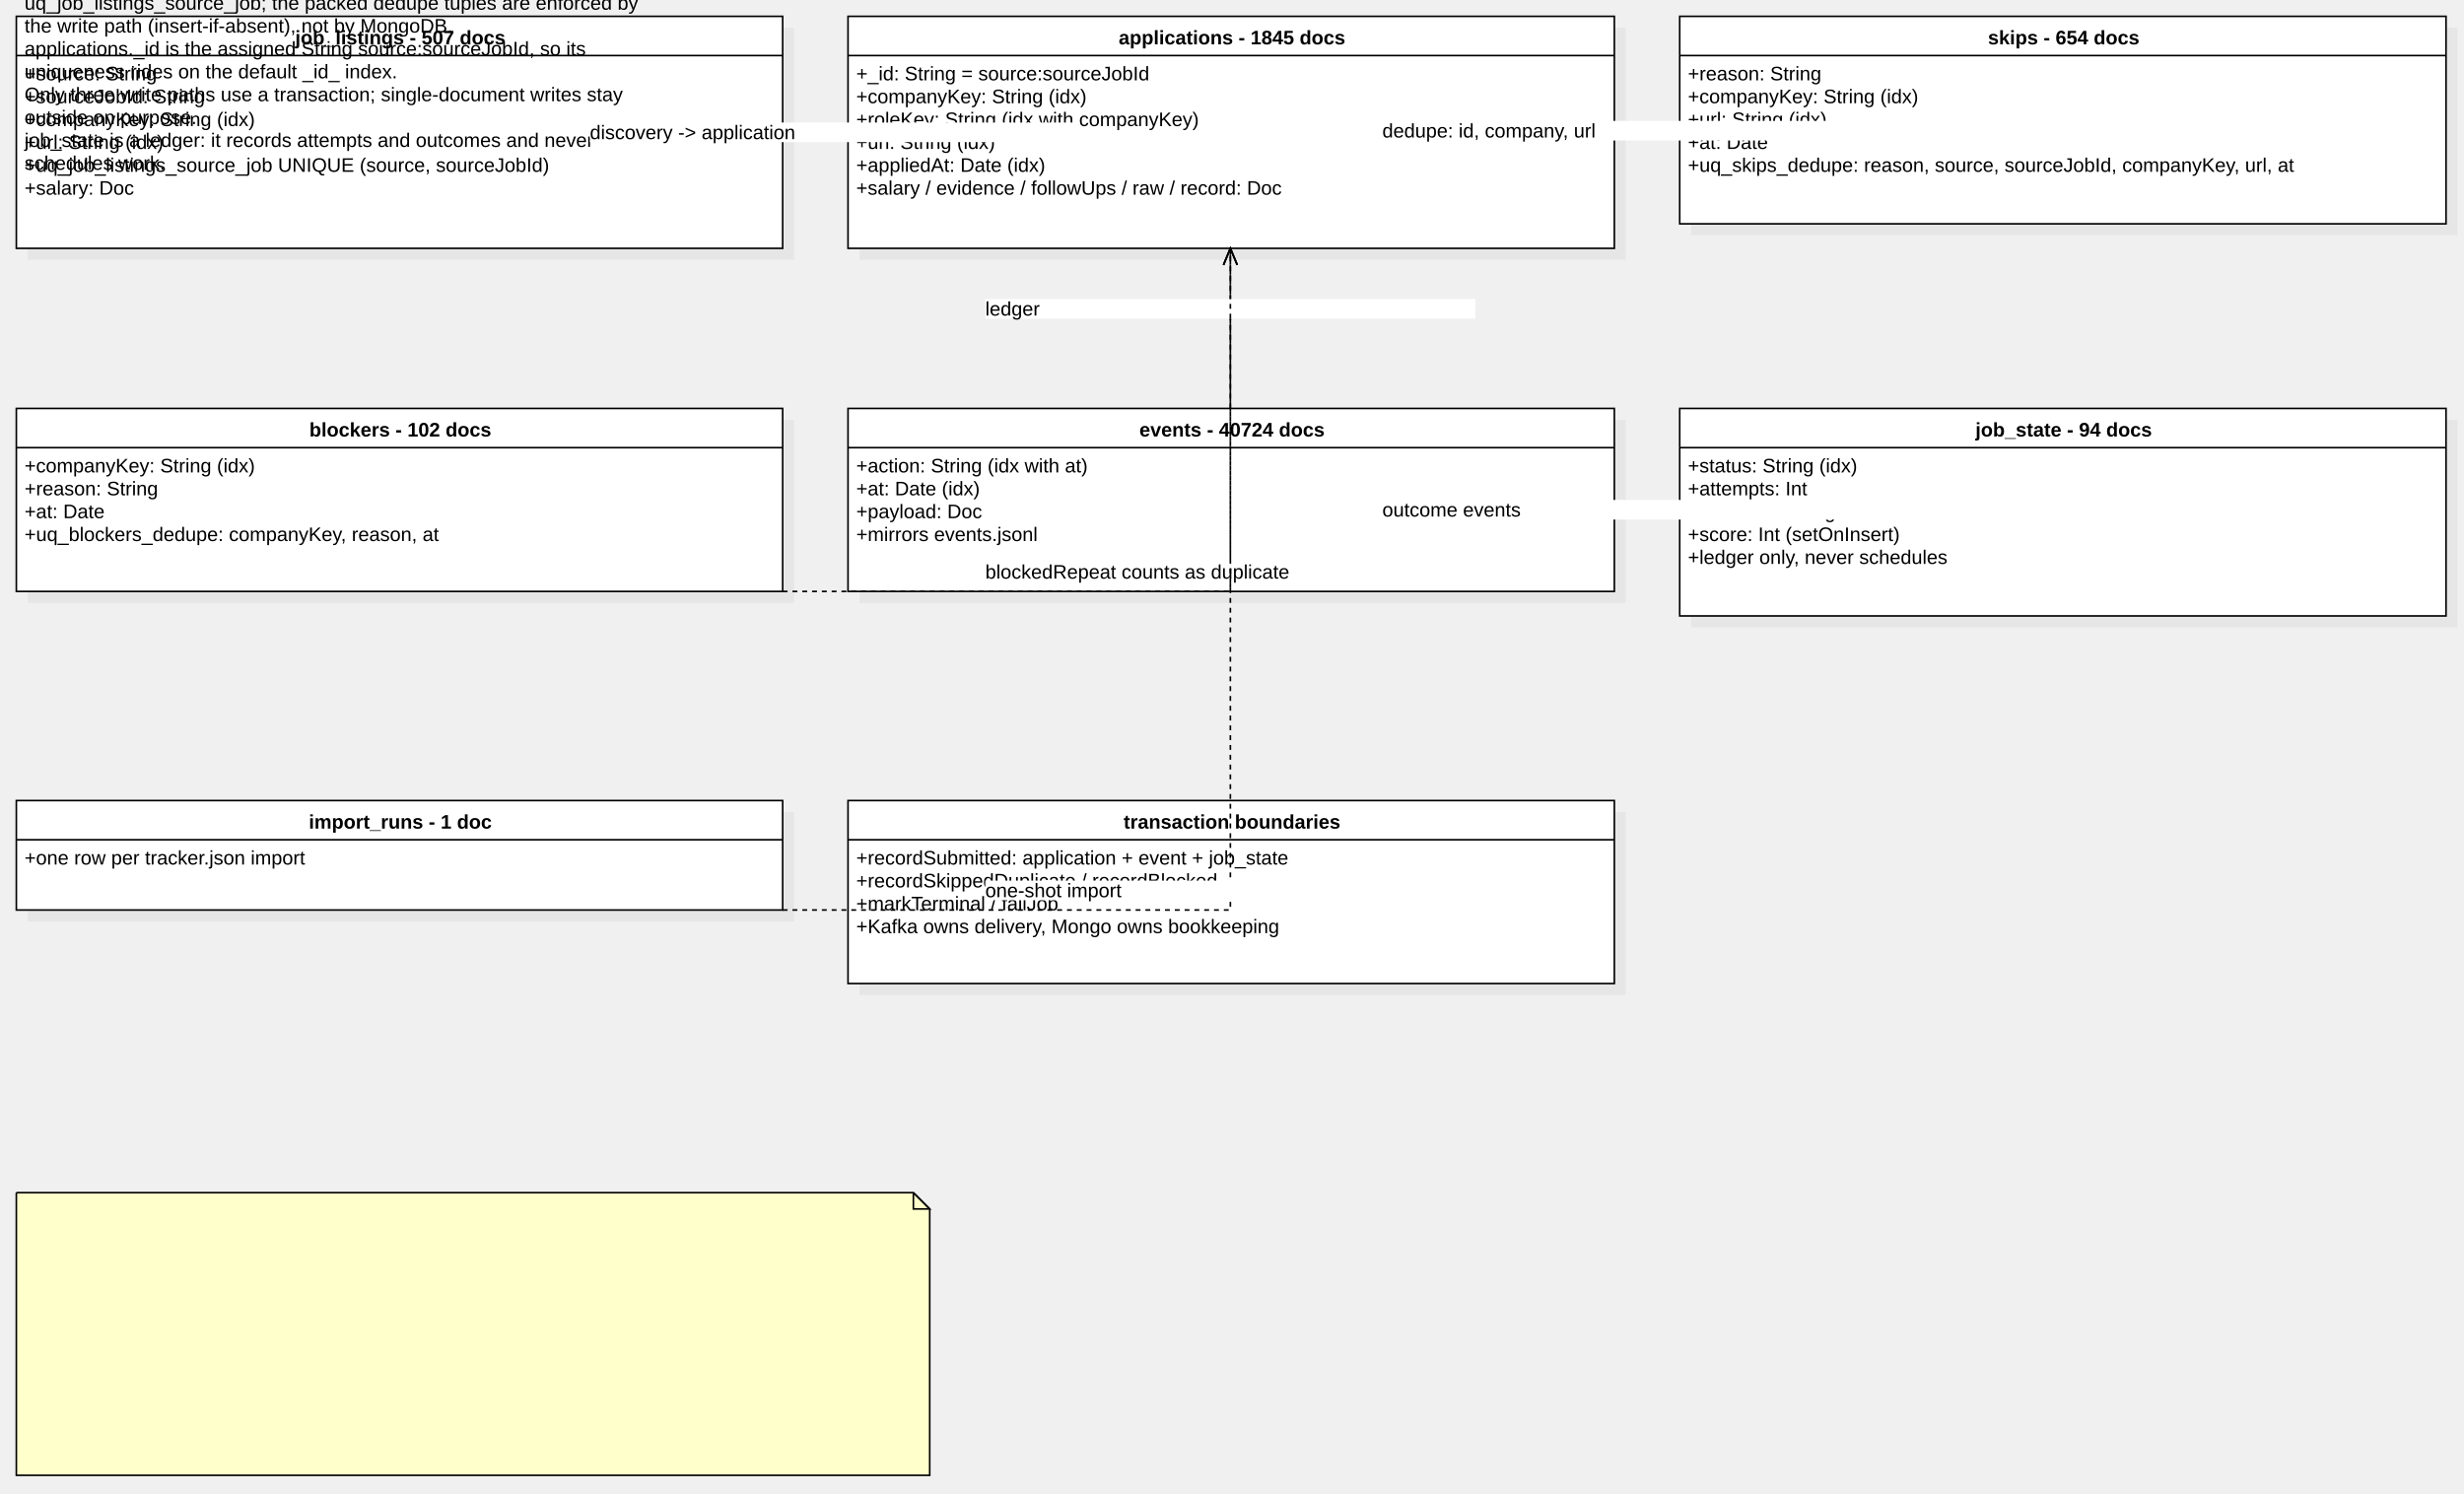
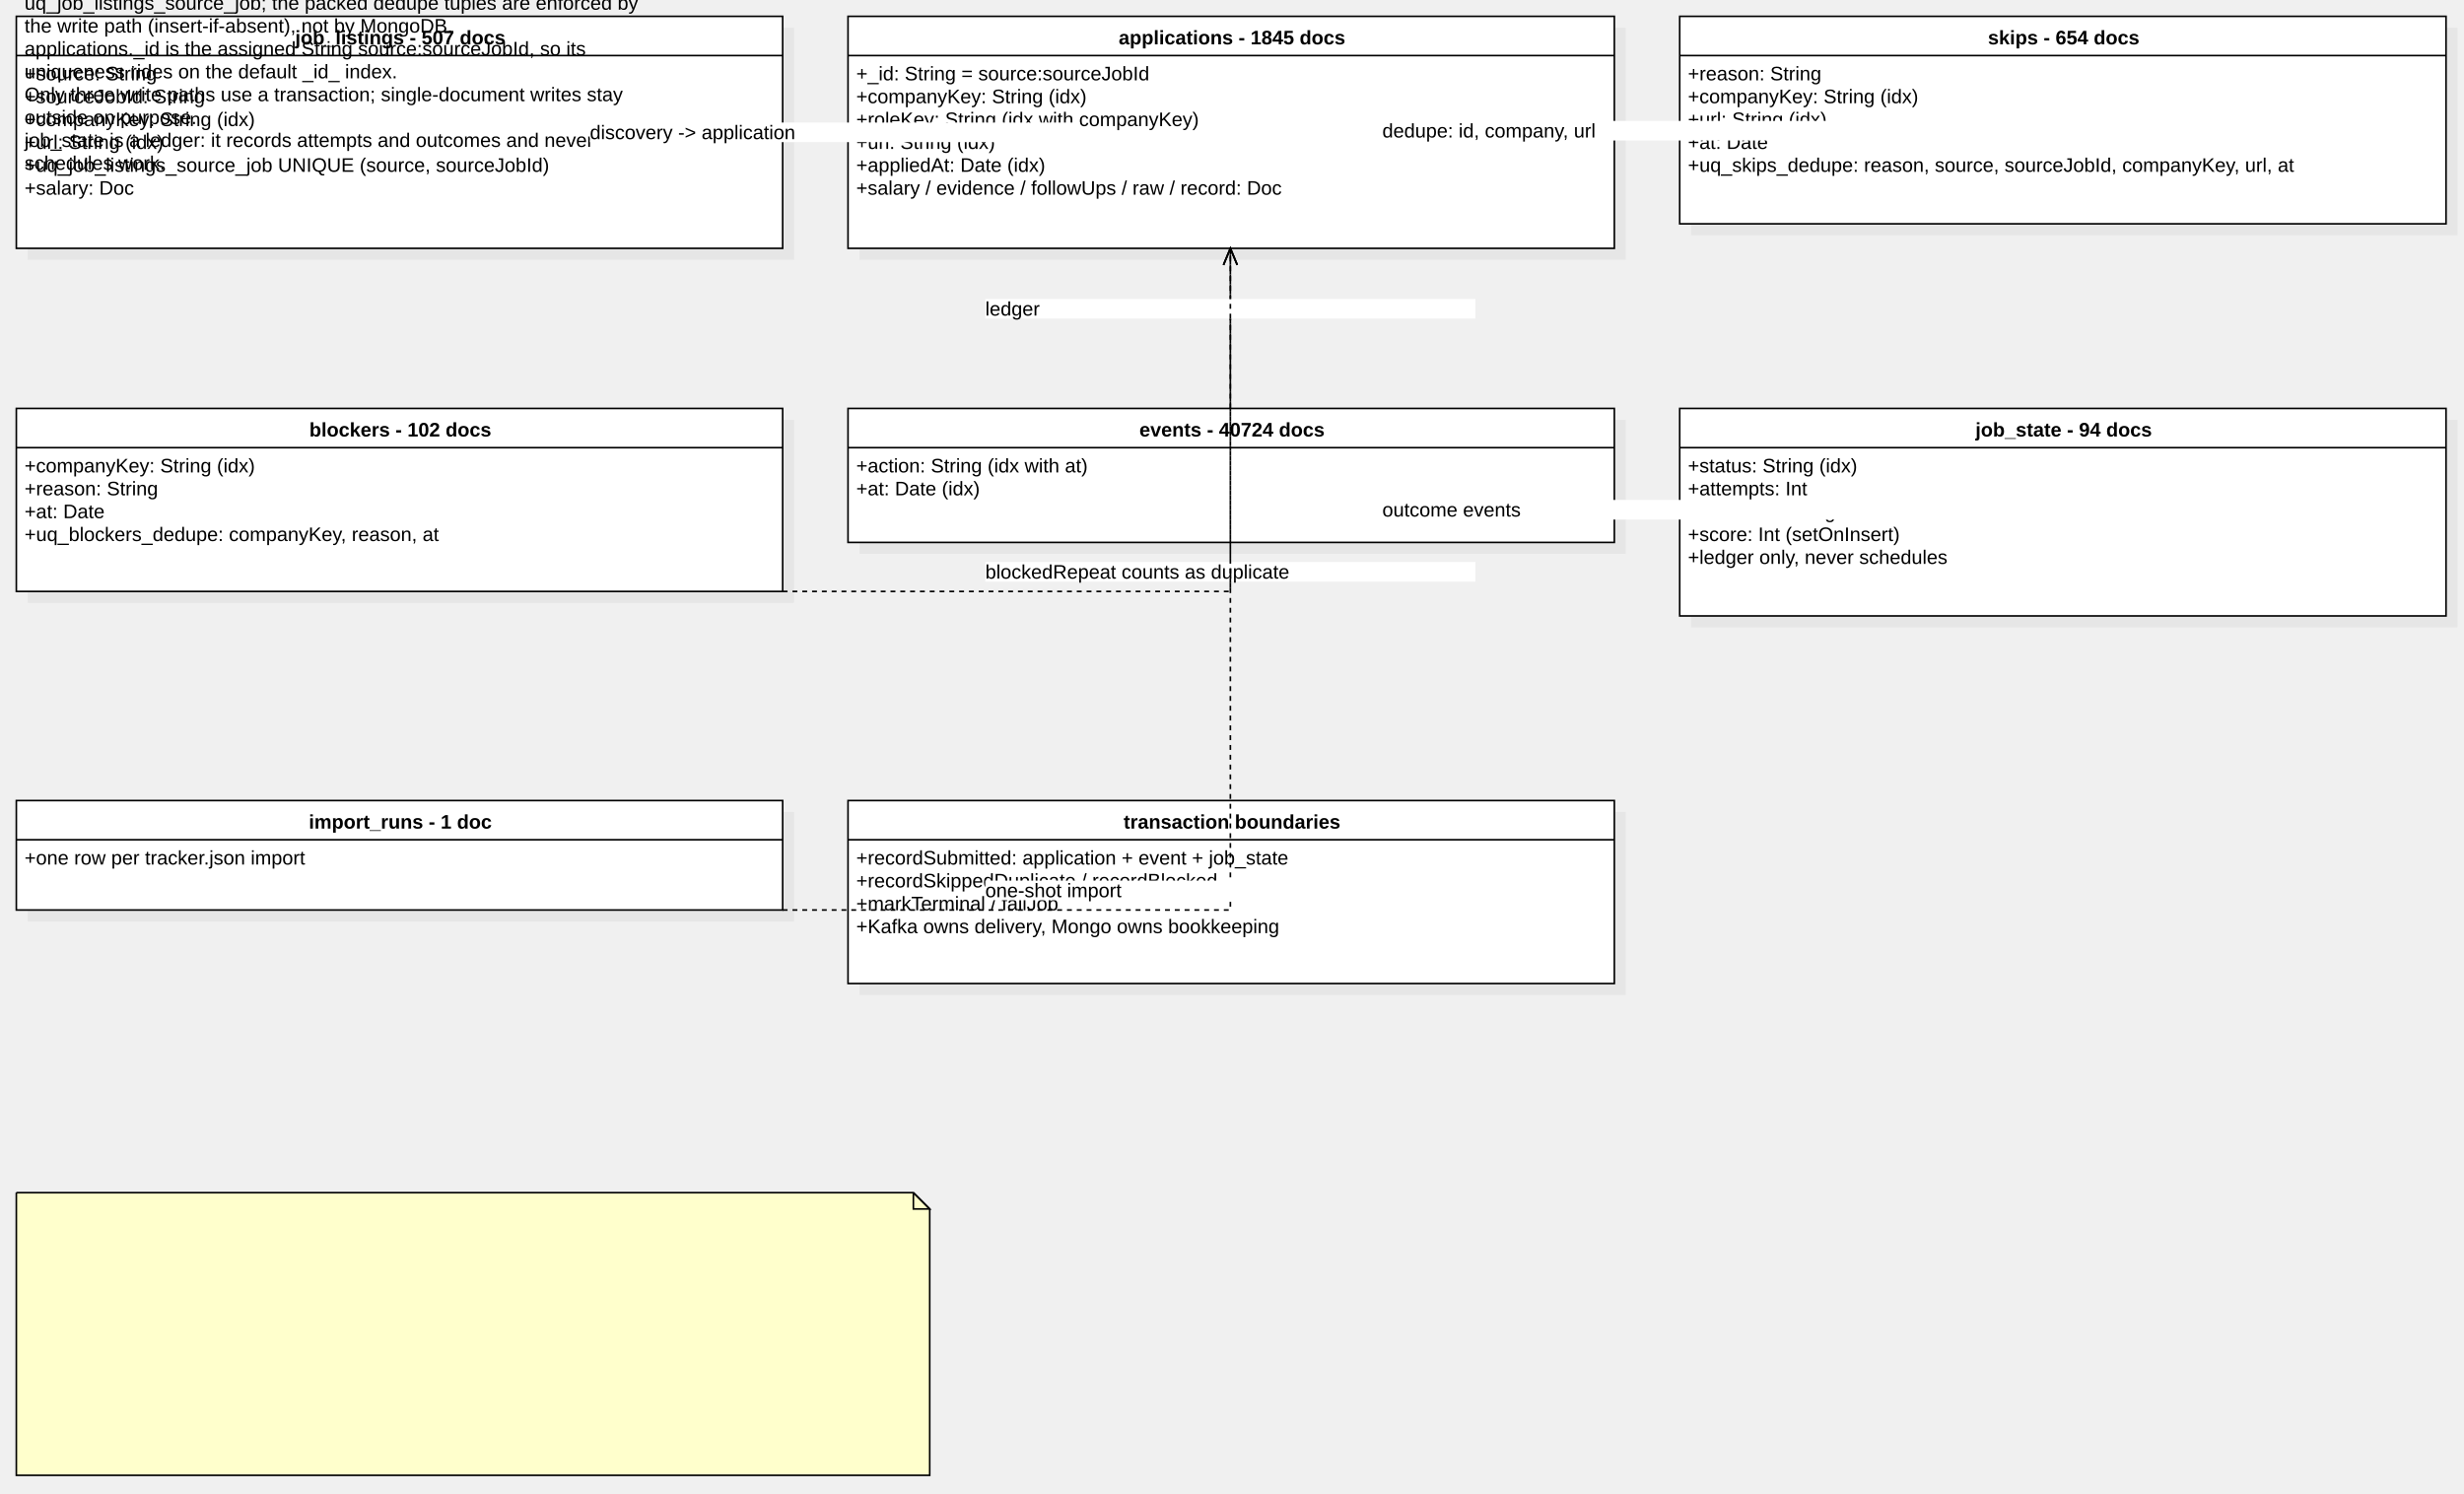
<svg xmlns="http://www.w3.org/2000/svg" version="1.1" width="1508" height="914">
  <defs />
  <g>
    <g>
      <rect fill="#C0C0C0" stroke="none" x="47" y="47" width="469" height="142" transform="matrix(1 0 0 1 -30 -30)" fill-opacity="0.2" />
    </g>
    <g>
      <rect fill="#ffffff" stroke="none" x="40" y="40" width="469" height="142" transform="matrix(1 0 0 1 -30 -30)" />
    </g>
    <g>
      <path fill="none" stroke="#000000" paint-order="fill stroke markers" d=" M 10 10 L 479 10 L 479 152 L 10 152 L 10 10 Z Z" stroke-miterlimit="10" stroke-dasharray="" />
    </g>
    <g>
      <path fill="none" stroke="#000000" paint-order="fill stroke markers" d=" M 10 34 L 479 34" stroke-miterlimit="10" stroke-dasharray="" />
    </g>
    <g>
      <g>
        <path fill="none" stroke="none" />
        <text fill="#000000" stroke="none" font-family="Arial" font-size="12px" font-style="normal" font-weight="bold" text-decoration="undefined" x="275" y="53" text-anchor="middle" dominant-baseline="central" transform="matrix(1 0 0 1 -30 -30)">job_listings - 507 docs</text>
      </g>
    </g>
    <g>
      <g>
        <path fill="none" stroke="none" />
        <text fill="#000000" stroke="none" font-family="Arial" font-size="12px" font-style="normal" font-weight="normal" text-decoration="undefined" x="45" y="75" text-anchor="start" dominant-baseline="central" transform="matrix(1 0 0 1 -30 -30)">+source: String</text>
      </g>
    </g>
    <g>
      <g>
        <path fill="none" stroke="none" />
        <text fill="#000000" stroke="none" font-family="Arial" font-size="12px" font-style="normal" font-weight="normal" text-decoration="undefined" x="45" y="89" text-anchor="start" dominant-baseline="central" transform="matrix(1 0 0 1 -30 -30)">+sourceJobId: String</text>
      </g>
    </g>
    <g>
      <g>
        <path fill="none" stroke="none" />
        <text fill="#000000" stroke="none" font-family="Arial" font-size="12px" font-style="normal" font-weight="normal" text-decoration="undefined" x="45" y="103" text-anchor="start" dominant-baseline="central" transform="matrix(1 0 0 1 -30 -30)">+companyKey: String (idx)</text>
      </g>
    </g>
    <g>
      <g>
        <path fill="none" stroke="none" />
        <text fill="#000000" stroke="none" font-family="Arial" font-size="12px" font-style="normal" font-weight="normal" text-decoration="undefined" x="45" y="117" text-anchor="start" dominant-baseline="central" transform="matrix(1 0 0 1 -30 -30)">+url: String (idx)</text>
      </g>
    </g>
    <g>
      <g>
        <path fill="none" stroke="none" />
        <text fill="#000000" stroke="none" font-family="Arial" font-size="12px" font-style="normal" font-weight="normal" text-decoration="undefined" x="45" y="131" text-anchor="start" dominant-baseline="central" transform="matrix(1 0 0 1 -30 -30)">+uq_job_listings_source_job UNIQUE (source, sourceJobId)</text>
      </g>
    </g>
    <g>
      <g>
        <path fill="none" stroke="none" />
        <text fill="#000000" stroke="none" font-family="Arial" font-size="12px" font-style="normal" font-weight="normal" text-decoration="undefined" x="45" y="145" text-anchor="start" dominant-baseline="central" transform="matrix(1 0 0 1 -30 -30)">+salary: Doc</text>
      </g>
    </g>
    <g>
      <rect fill="#C0C0C0" stroke="none" x="556" y="47" width="469" height="142" transform="matrix(1 0 0 1 -30 -30)" fill-opacity="0.2" />
    </g>
    <g>
      <rect fill="#ffffff" stroke="none" x="549" y="40" width="469" height="142" transform="matrix(1 0 0 1 -30 -30)" />
    </g>
    <g>
      <path fill="none" stroke="#000000" paint-order="fill stroke markers" d=" M 519 10 L 988 10 L 988 152 L 519 152 L 519 10 Z Z" stroke-miterlimit="10" stroke-dasharray="" />
    </g>
    <g>
      <path fill="none" stroke="#000000" paint-order="fill stroke markers" d=" M 519 34 L 988 34" stroke-miterlimit="10" stroke-dasharray="" />
    </g>
    <g>
      <g>
        <path fill="none" stroke="none" />
        <text fill="#000000" stroke="none" font-family="Arial" font-size="12px" font-style="normal" font-weight="bold" text-decoration="undefined" x="784" y="53" text-anchor="middle" dominant-baseline="central" transform="matrix(1 0 0 1 -30 -30)">applications - 1845 docs</text>
      </g>
    </g>
    <g>
      <g>
        <path fill="none" stroke="none" />
        <text fill="#000000" stroke="none" font-family="Arial" font-size="12px" font-style="normal" font-weight="normal" text-decoration="undefined" x="554" y="75" text-anchor="start" dominant-baseline="central" transform="matrix(1 0 0 1 -30 -30)">+_id: String = source:sourceJobId</text>
      </g>
    </g>
    <g>
      <g>
        <path fill="none" stroke="none" />
        <text fill="#000000" stroke="none" font-family="Arial" font-size="12px" font-style="normal" font-weight="normal" text-decoration="undefined" x="554" y="89" text-anchor="start" dominant-baseline="central" transform="matrix(1 0 0 1 -30 -30)">+companyKey: String (idx)</text>
      </g>
    </g>
    <g>
      <g>
        <path fill="none" stroke="none" />
        <text fill="#000000" stroke="none" font-family="Arial" font-size="12px" font-style="normal" font-weight="normal" text-decoration="undefined" x="554" y="103" text-anchor="start" dominant-baseline="central" transform="matrix(1 0 0 1 -30 -30)">+roleKey: String (idx with companyKey)</text>
      </g>
    </g>
    <g>
      <g>
        <path fill="none" stroke="none" />
        <text fill="#000000" stroke="none" font-family="Arial" font-size="12px" font-style="normal" font-weight="normal" text-decoration="undefined" x="554" y="117" text-anchor="start" dominant-baseline="central" transform="matrix(1 0 0 1 -30 -30)">+url: String (idx)</text>
      </g>
    </g>
    <g>
      <g>
        <path fill="none" stroke="none" />
        <text fill="#000000" stroke="none" font-family="Arial" font-size="12px" font-style="normal" font-weight="normal" text-decoration="undefined" x="554" y="131" text-anchor="start" dominant-baseline="central" transform="matrix(1 0 0 1 -30 -30)">+appliedAt: Date (idx)</text>
      </g>
    </g>
    <g>
      <g>
        <path fill="none" stroke="none" />
        <text fill="#000000" stroke="none" font-family="Arial" font-size="12px" font-style="normal" font-weight="normal" text-decoration="undefined" x="554" y="145" text-anchor="start" dominant-baseline="central" transform="matrix(1 0 0 1 -30 -30)">+salary / evidence / followUps / raw / record: Doc</text>
      </g>
    </g>
    <g>
      <rect fill="#C0C0C0" stroke="none" x="1065" y="47" width="469" height="127" transform="matrix(1 0 0 1 -30 -30)" fill-opacity="0.2" />
    </g>
    <g>
      <rect fill="#ffffff" stroke="none" x="1058" y="40" width="469" height="127" transform="matrix(1 0 0 1 -30 -30)" />
    </g>
    <g>
      <path fill="none" stroke="#000000" paint-order="fill stroke markers" d=" M 1028 10 L 1497 10 L 1497 137 L 1028 137 L 1028 10 Z Z" stroke-miterlimit="10" stroke-dasharray="" />
    </g>
    <g>
      <path fill="none" stroke="#000000" paint-order="fill stroke markers" d=" M 1028 34 L 1497 34" stroke-miterlimit="10" stroke-dasharray="" />
    </g>
    <g>
      <g>
        <path fill="none" stroke="none" />
        <text fill="#000000" stroke="none" font-family="Arial" font-size="12px" font-style="normal" font-weight="bold" text-decoration="undefined" x="1293" y="53" text-anchor="middle" dominant-baseline="central" transform="matrix(1 0 0 1 -30 -30)">skips - 654 docs</text>
      </g>
    </g>
    <g>
      <g>
        <path fill="none" stroke="none" />
        <text fill="#000000" stroke="none" font-family="Arial" font-size="12px" font-style="normal" font-weight="normal" text-decoration="undefined" x="1063" y="75" text-anchor="start" dominant-baseline="central" transform="matrix(1 0 0 1 -30 -30)">+reason: String</text>
      </g>
    </g>
    <g>
      <g>
        <path fill="none" stroke="none" />
        <text fill="#000000" stroke="none" font-family="Arial" font-size="12px" font-style="normal" font-weight="normal" text-decoration="undefined" x="1063" y="89" text-anchor="start" dominant-baseline="central" transform="matrix(1 0 0 1 -30 -30)">+companyKey: String (idx)</text>
      </g>
    </g>
    <g>
      <g>
        <path fill="none" stroke="none" />
        <text fill="#000000" stroke="none" font-family="Arial" font-size="12px" font-style="normal" font-weight="normal" text-decoration="undefined" x="1063" y="103" text-anchor="start" dominant-baseline="central" transform="matrix(1 0 0 1 -30 -30)">+url: String (idx)</text>
      </g>
    </g>
    <g>
      <g>
        <path fill="none" stroke="none" />
        <text fill="#000000" stroke="none" font-family="Arial" font-size="12px" font-style="normal" font-weight="normal" text-decoration="undefined" x="1063" y="117" text-anchor="start" dominant-baseline="central" transform="matrix(1 0 0 1 -30 -30)">+at: Date</text>
      </g>
    </g>
    <g>
      <g>
        <path fill="none" stroke="none" />
        <text fill="#000000" stroke="none" font-family="Arial" font-size="12px" font-style="normal" font-weight="normal" text-decoration="undefined" x="1063" y="131" text-anchor="start" dominant-baseline="central" transform="matrix(1 0 0 1 -30 -30)">+uq_skips_dedupe: reason, source, sourceJobId, companyKey, url, at</text>
      </g>
    </g>
    <g>
      <rect fill="#C0C0C0" stroke="none" x="47" y="287" width="469" height="112" transform="matrix(1 0 0 1 -30 -30)" fill-opacity="0.2" />
    </g>
    <g>
      <rect fill="#ffffff" stroke="none" x="40" y="280" width="469" height="112" transform="matrix(1 0 0 1 -30 -30)" />
    </g>
    <g>
      <path fill="none" stroke="#000000" paint-order="fill stroke markers" d=" M 10 250 L 479 250 L 479 362 L 10 362 L 10 250 Z Z" stroke-miterlimit="10" stroke-dasharray="" />
    </g>
    <g>
      <path fill="none" stroke="#000000" paint-order="fill stroke markers" d=" M 10 274 L 479 274" stroke-miterlimit="10" stroke-dasharray="" />
    </g>
    <g>
      <g>
        <path fill="none" stroke="none" />
        <text fill="#000000" stroke="none" font-family="Arial" font-size="12px" font-style="normal" font-weight="bold" text-decoration="undefined" x="275" y="293" text-anchor="middle" dominant-baseline="central" transform="matrix(1 0 0 1 -30 -30)">blockers - 102 docs</text>
      </g>
    </g>
    <g>
      <g>
        <path fill="none" stroke="none" />
        <text fill="#000000" stroke="none" font-family="Arial" font-size="12px" font-style="normal" font-weight="normal" text-decoration="undefined" x="45" y="315" text-anchor="start" dominant-baseline="central" transform="matrix(1 0 0 1 -30 -30)">+companyKey: String (idx)</text>
      </g>
    </g>
    <g>
      <g>
        <path fill="none" stroke="none" />
        <text fill="#000000" stroke="none" font-family="Arial" font-size="12px" font-style="normal" font-weight="normal" text-decoration="undefined" x="45" y="329" text-anchor="start" dominant-baseline="central" transform="matrix(1 0 0 1 -30 -30)">+reason: String</text>
      </g>
    </g>
    <g>
      <g>
        <path fill="none" stroke="none" />
        <text fill="#000000" stroke="none" font-family="Arial" font-size="12px" font-style="normal" font-weight="normal" text-decoration="undefined" x="45" y="343" text-anchor="start" dominant-baseline="central" transform="matrix(1 0 0 1 -30 -30)">+at: Date</text>
      </g>
    </g>
    <g>
      <g>
        <path fill="none" stroke="none" />
        <text fill="#000000" stroke="none" font-family="Arial" font-size="12px" font-style="normal" font-weight="normal" text-decoration="undefined" x="45" y="357" text-anchor="start" dominant-baseline="central" transform="matrix(1 0 0 1 -30 -30)">+uq_blockers_dedupe: companyKey, reason, at</text>
      </g>
    </g>
    <g>
-       <rect fill="#C0C0C0" stroke="none" x="556" y="287" width="469" height="112" transform="matrix(1 0 0 1 -30 -30)" fill-opacity="0.2" />
-     </g>
-     <g>
-       <rect fill="#ffffff" stroke="none" x="549" y="280" width="469" height="112" transform="matrix(1 0 0 1 -30 -30)" />
-     </g>
-     <g>
-       <path fill="none" stroke="#000000" paint-order="fill stroke markers" d=" M 519 250 L 988 250 L 988 362 L 519 362 L 519 250 Z Z" stroke-miterlimit="10" stroke-dasharray="" />
+       <rect fill="#C0C0C0" stroke="none" x="556" y="287" width="469" height="82" transform="matrix(1 0 0 1 -30 -30)" fill-opacity="0.2" />
+     </g>
+     <g>
+       <rect fill="#ffffff" stroke="none" x="549" y="280" width="469" height="82" transform="matrix(1 0 0 1 -30 -30)" />
+     </g>
+     <g>
+       <path fill="none" stroke="#000000" paint-order="fill stroke markers" d=" M 519 250 L 988 250 L 988 332 L 519 332 L 519 250 Z Z" stroke-miterlimit="10" stroke-dasharray="" />
    </g>
    <g>
      <path fill="none" stroke="#000000" paint-order="fill stroke markers" d=" M 519 274 L 988 274" stroke-miterlimit="10" stroke-dasharray="" />
    </g>
    <g>
      <g>
        <path fill="none" stroke="none" />
        <text fill="#000000" stroke="none" font-family="Arial" font-size="12px" font-style="normal" font-weight="bold" text-decoration="undefined" x="784" y="293" text-anchor="middle" dominant-baseline="central" transform="matrix(1 0 0 1 -30 -30)">events - 40724 docs</text>
      </g>
    </g>
    <g>
      <g>
        <path fill="none" stroke="none" />
        <text fill="#000000" stroke="none" font-family="Arial" font-size="12px" font-style="normal" font-weight="normal" text-decoration="undefined" x="554" y="315" text-anchor="start" dominant-baseline="central" transform="matrix(1 0 0 1 -30 -30)">+action: String (idx with at)</text>
      </g>
    </g>
    <g>
      <g>
        <path fill="none" stroke="none" />
        <text fill="#000000" stroke="none" font-family="Arial" font-size="12px" font-style="normal" font-weight="normal" text-decoration="undefined" x="554" y="329" text-anchor="start" dominant-baseline="central" transform="matrix(1 0 0 1 -30 -30)">+at: Date (idx)</text>
-       </g>
-     </g>
-     <g>
-       <g>
-         <path fill="none" stroke="none" />
-         <text fill="#000000" stroke="none" font-family="Arial" font-size="12px" font-style="normal" font-weight="normal" text-decoration="undefined" x="554" y="343" text-anchor="start" dominant-baseline="central" transform="matrix(1 0 0 1 -30 -30)">+payload: Doc</text>
-       </g>
-     </g>
-     <g>
-       <g>
-         <path fill="none" stroke="none" />
-         <text fill="#000000" stroke="none" font-family="Arial" font-size="12px" font-style="normal" font-weight="normal" text-decoration="undefined" x="554" y="357" text-anchor="start" dominant-baseline="central" transform="matrix(1 0 0 1 -30 -30)">+mirrors events.jsonl</text>
      </g>
    </g>
    <g>
      <rect fill="#C0C0C0" stroke="none" x="1065" y="287" width="469" height="127" transform="matrix(1 0 0 1 -30 -30)" fill-opacity="0.2" />
    </g>
    <g>
      <rect fill="#ffffff" stroke="none" x="1058" y="280" width="469" height="127" transform="matrix(1 0 0 1 -30 -30)" />
    </g>
    <g>
      <path fill="none" stroke="#000000" paint-order="fill stroke markers" d=" M 1028 250 L 1497 250 L 1497 377 L 1028 377 L 1028 250 Z Z" stroke-miterlimit="10" stroke-dasharray="" />
    </g>
    <g>
      <path fill="none" stroke="#000000" paint-order="fill stroke markers" d=" M 1028 274 L 1497 274" stroke-miterlimit="10" stroke-dasharray="" />
    </g>
    <g>
      <g>
        <path fill="none" stroke="none" />
        <text fill="#000000" stroke="none" font-family="Arial" font-size="12px" font-style="normal" font-weight="bold" text-decoration="undefined" x="1293" y="293" text-anchor="middle" dominant-baseline="central" transform="matrix(1 0 0 1 -30 -30)">job_state - 94 docs</text>
      </g>
    </g>
    <g>
      <g>
        <path fill="none" stroke="none" />
        <text fill="#000000" stroke="none" font-family="Arial" font-size="12px" font-style="normal" font-weight="normal" text-decoration="undefined" x="1063" y="315" text-anchor="start" dominant-baseline="central" transform="matrix(1 0 0 1 -30 -30)">+status: String (idx)</text>
      </g>
    </g>
    <g>
      <g>
        <path fill="none" stroke="none" />
        <text fill="#000000" stroke="none" font-family="Arial" font-size="12px" font-style="normal" font-weight="normal" text-decoration="undefined" x="1063" y="329" text-anchor="start" dominant-baseline="central" transform="matrix(1 0 0 1 -30 -30)">+attempts: Int</text>
      </g>
    </g>
    <g>
      <g>
        <path fill="none" stroke="none" />
        <text fill="#000000" stroke="none" font-family="Arial" font-size="12px" font-style="normal" font-weight="normal" text-decoration="undefined" x="1063" y="343" text-anchor="start" dominant-baseline="central" transform="matrix(1 0 0 1 -30 -30)">+lastError: String</text>
      </g>
    </g>
    <g>
      <g>
        <path fill="none" stroke="none" />
        <text fill="#000000" stroke="none" font-family="Arial" font-size="12px" font-style="normal" font-weight="normal" text-decoration="undefined" x="1063" y="357" text-anchor="start" dominant-baseline="central" transform="matrix(1 0 0 1 -30 -30)">+score: Int (setOnInsert)</text>
      </g>
    </g>
    <g>
      <g>
        <path fill="none" stroke="none" />
        <text fill="#000000" stroke="none" font-family="Arial" font-size="12px" font-style="normal" font-weight="normal" text-decoration="undefined" x="1063" y="371" text-anchor="start" dominant-baseline="central" transform="matrix(1 0 0 1 -30 -30)">+ledger only, never schedules</text>
      </g>
    </g>
    <g>
      <rect fill="#C0C0C0" stroke="none" x="47" y="527" width="469" height="67" transform="matrix(1 0 0 1 -30 -30)" fill-opacity="0.2" />
    </g>
    <g>
      <rect fill="#ffffff" stroke="none" x="40" y="520" width="469" height="67" transform="matrix(1 0 0 1 -30 -30)" />
    </g>
    <g>
      <path fill="none" stroke="#000000" paint-order="fill stroke markers" d=" M 10 490 L 479 490 L 479 557 L 10 557 L 10 490 Z Z" stroke-miterlimit="10" stroke-dasharray="" />
    </g>
    <g>
      <path fill="none" stroke="#000000" paint-order="fill stroke markers" d=" M 10 514 L 479 514" stroke-miterlimit="10" stroke-dasharray="" />
    </g>
    <g>
      <g>
        <path fill="none" stroke="none" />
        <text fill="#000000" stroke="none" font-family="Arial" font-size="12px" font-style="normal" font-weight="bold" text-decoration="undefined" x="275" y="533" text-anchor="middle" dominant-baseline="central" transform="matrix(1 0 0 1 -30 -30)">import_runs - 1 doc</text>
      </g>
    </g>
    <g>
      <g>
        <path fill="none" stroke="none" />
        <text fill="#000000" stroke="none" font-family="Arial" font-size="12px" font-style="normal" font-weight="normal" text-decoration="undefined" x="45" y="555" text-anchor="start" dominant-baseline="central" transform="matrix(1 0 0 1 -30 -30)">+one row per tracker.json import</text>
      </g>
    </g>
    <g>
      <rect fill="#C0C0C0" stroke="none" x="556" y="527" width="469" height="112" transform="matrix(1 0 0 1 -30 -30)" fill-opacity="0.2" />
    </g>
    <g>
      <rect fill="#ffffff" stroke="none" x="549" y="520" width="469" height="112" transform="matrix(1 0 0 1 -30 -30)" />
    </g>
    <g>
      <path fill="none" stroke="#000000" paint-order="fill stroke markers" d=" M 519 490 L 988 490 L 988 602 L 519 602 L 519 490 Z Z" stroke-miterlimit="10" stroke-dasharray="" />
    </g>
    <g>
      <path fill="none" stroke="#000000" paint-order="fill stroke markers" d=" M 519 514 L 988 514" stroke-miterlimit="10" stroke-dasharray="" />
    </g>
    <g>
      <g>
        <path fill="none" stroke="none" />
        <text fill="#000000" stroke="none" font-family="Arial" font-size="12px" font-style="normal" font-weight="bold" text-decoration="undefined" x="784" y="533" text-anchor="middle" dominant-baseline="central" transform="matrix(1 0 0 1 -30 -30)">transaction boundaries</text>
      </g>
    </g>
    <g>
      <g>
        <path fill="none" stroke="none" />
        <text fill="#000000" stroke="none" font-family="Arial" font-size="12px" font-style="normal" font-weight="normal" text-decoration="undefined" x="554" y="555" text-anchor="start" dominant-baseline="central" transform="matrix(1 0 0 1 -30 -30)">+recordSubmitted: application + event + job_state</text>
      </g>
    </g>
    <g>
      <g>
        <path fill="none" stroke="none" />
        <text fill="#000000" stroke="none" font-family="Arial" font-size="12px" font-style="normal" font-weight="normal" text-decoration="undefined" x="554" y="569" text-anchor="start" dominant-baseline="central" transform="matrix(1 0 0 1 -30 -30)">+recordSkippedDuplicate / recordBlocked</text>
      </g>
    </g>
    <g>
      <g>
        <path fill="none" stroke="none" />
        <text fill="#000000" stroke="none" font-family="Arial" font-size="12px" font-style="normal" font-weight="normal" text-decoration="undefined" x="554" y="583" text-anchor="start" dominant-baseline="central" transform="matrix(1 0 0 1 -30 -30)">+markTerminal / failJob</text>
      </g>
    </g>
    <g>
      <g>
        <path fill="none" stroke="none" />
        <text fill="#000000" stroke="none" font-family="Arial" font-size="12px" font-style="normal" font-weight="normal" text-decoration="undefined" x="554" y="597" text-anchor="start" dominant-baseline="central" transform="matrix(1 0 0 1 -30 -30)">+Kafka owns delivery, Mongo owns bookkeeping</text>
      </g>
    </g>
    <g>
      <path fill="#ffffcc" stroke="none" paint-order="stroke fill markers" d=" M 10 730 L 559 730 L 569 740 L 569 903 L 10 903 L 10 730" />
    </g>
    <g>
      <path fill="none" stroke="#000000" paint-order="fill stroke markers" d=" M 10 730 L 559 730 L 569 740 L 569 903 L 10 903 L 10 730 L 10 730" stroke-miterlimit="10" stroke-dasharray="" />
    </g>
    <g>
      <path fill="none" stroke="#000000" paint-order="fill stroke markers" d=" M 559 730 L 559 740 L 569 740 L 559 730" stroke-miterlimit="10" stroke-dasharray="" />
    </g>
    <g>
      <g>
        <path fill="none" stroke="none" />
        <text fill="#000000" stroke="none" font-family="Arial" font-size="12px" font-style="normal" font-weight="normal" text-decoration="undefined" x="45" y="0" text-anchor="start" dominant-baseline="text-before-edge" transform="matrix(1 0 0 1 -30 -30)">Notes the metadata does not advertise</text>
      </g>
    </g>
    <g>
      <g>
        <path fill="none" stroke="none" />
        <text fill="#000000" stroke="none" font-family="Arial" font-size="12px" font-style="normal" font-weight="normal" text-decoration="undefined" x="45" y="14" text-anchor="start" dominant-baseline="text-before-edge" transform="matrix(1 0 0 1 -30 -30)">uq_ indexes are not flagged unique in live metadata except</text>
      </g>
    </g>
    <g>
      <g>
        <path fill="none" stroke="none" />
        <text fill="#000000" stroke="none" font-family="Arial" font-size="12px" font-style="normal" font-weight="normal" text-decoration="undefined" x="45" y="28" text-anchor="start" dominant-baseline="text-before-edge" transform="matrix(1 0 0 1 -30 -30)">uq_job_listings_source_job; the packed dedupe tuples are enforced by</text>
      </g>
    </g>
    <g>
      <g>
        <path fill="none" stroke="none" />
        <text fill="#000000" stroke="none" font-family="Arial" font-size="12px" font-style="normal" font-weight="normal" text-decoration="undefined" x="45" y="42" text-anchor="start" dominant-baseline="text-before-edge" transform="matrix(1 0 0 1 -30 -30)">the write path (insert-if-absent), not by MongoDB.</text>
      </g>
    </g>
    <g>
      <g>
        <path fill="none" stroke="none" />
        <text fill="#000000" stroke="none" font-family="Arial" font-size="12px" font-style="normal" font-weight="normal" text-decoration="undefined" x="45" y="56" text-anchor="start" dominant-baseline="text-before-edge" transform="matrix(1 0 0 1 -30 -30)">applications._id is the assigned String source:sourceJobId, so its</text>
      </g>
    </g>
    <g>
      <g>
        <path fill="none" stroke="none" />
        <text fill="#000000" stroke="none" font-family="Arial" font-size="12px" font-style="normal" font-weight="normal" text-decoration="undefined" x="45" y="70" text-anchor="start" dominant-baseline="text-before-edge" transform="matrix(1 0 0 1 -30 -30)">uniqueness rides on the default _id_ index.</text>
      </g>
    </g>
    <g>
      <g>
        <path fill="none" stroke="none" />
        <text fill="#000000" stroke="none" font-family="Arial" font-size="12px" font-style="normal" font-weight="normal" text-decoration="undefined" x="45" y="84" text-anchor="start" dominant-baseline="text-before-edge" transform="matrix(1 0 0 1 -30 -30)">Only three write paths use a transaction; single-document writes stay</text>
      </g>
    </g>
    <g>
      <g>
        <path fill="none" stroke="none" />
        <text fill="#000000" stroke="none" font-family="Arial" font-size="12px" font-style="normal" font-weight="normal" text-decoration="undefined" x="45" y="98" text-anchor="start" dominant-baseline="text-before-edge" transform="matrix(1 0 0 1 -30 -30)">outside on purpose.</text>
      </g>
    </g>
    <g>
      <g>
        <path fill="none" stroke="none" />
        <text fill="#000000" stroke="none" font-family="Arial" font-size="12px" font-style="normal" font-weight="normal" text-decoration="undefined" x="45" y="112" text-anchor="start" dominant-baseline="text-before-edge" transform="matrix(1 0 0 1 -30 -30)">job_state is a ledger: it records attempts and outcomes and never</text>
      </g>
    </g>
    <g>
      <g>
        <path fill="none" stroke="none" />
        <text fill="#000000" stroke="none" font-family="Arial" font-size="12px" font-style="normal" font-weight="normal" text-decoration="undefined" x="45" y="126" text-anchor="start" dominant-baseline="text-before-edge" transform="matrix(1 0 0 1 -30 -30)">schedules work.</text>
      </g>
    </g>
    <g>
      <path fill="none" stroke="#000000" paint-order="fill stroke markers" d=" M 1028 81 L 988 81" stroke-miterlimit="10" stroke-dasharray="3" />
    </g>
    <g>
      <path fill="none" stroke="#000000" paint-order="fill stroke markers" d=" M 998.163 76.79 L 988 81 L 998.163 85.21" stroke-miterlimit="10" stroke-dasharray="" />
    </g>
    <g>
      <rect fill="#ffffff" stroke="none" x="876" y="104" width="300" height="12" transform="matrix(1 0 0 1 -30 -30)" />
    </g>
    <g>
      <g>
        <path fill="none" stroke="none" />
        <text fill="#000000" stroke="none" font-family="Arial" font-size="12px" font-style="normal" font-weight="normal" text-decoration="undefined" x="876" y="110" text-anchor="start" dominant-baseline="central" transform="matrix(1 0 0 1 -30 -30)">dedupe: id, company, url</text>
      </g>
    </g>
    <g>
      <path fill="none" stroke="#000000" paint-order="fill stroke markers" d=" M 479 362 L 753 362 L 753 152" stroke-miterlimit="10" stroke-dasharray="3" />
    </g>
    <g>
      <path fill="none" stroke="#000000" paint-order="fill stroke markers" d=" M 757.21 162.163 L 753 152 L 748.79 162.163" stroke-miterlimit="10" stroke-dasharray="" />
    </g>
    <g>
      <rect fill="#ffffff" stroke="none" x="633" y="374" width="300" height="12" transform="matrix(1 0 0 1 -30 -30)" />
    </g>
    <g>
      <g>
        <path fill="none" stroke="none" />
        <text fill="#000000" stroke="none" font-family="Arial" font-size="12px" font-style="normal" font-weight="normal" text-decoration="undefined" x="633" y="380" text-anchor="start" dominant-baseline="central" transform="matrix(1 0 0 1 -30 -30)">blockedRepeat counts as duplicate</text>
      </g>
    </g>
    <g>
      <path fill="none" stroke="#000000" paint-order="fill stroke markers" d=" M 753 250 L 753 152" stroke-miterlimit="10" stroke-dasharray="3" />
    </g>
    <g>
      <path fill="none" stroke="#000000" paint-order="fill stroke markers" d=" M 757.21 162.163 L 753 152 L 748.79 162.163" stroke-miterlimit="10" stroke-dasharray="" />
    </g>
    <g>
      <rect fill="#ffffff" stroke="none" x="633" y="213" width="300" height="12" transform="matrix(1 0 0 1 -30 -30)" />
    </g>
    <g>
      <g>
        <path fill="none" stroke="none" />
        <text fill="#000000" stroke="none" font-family="Arial" font-size="12px" font-style="normal" font-weight="normal" text-decoration="undefined" x="633" y="219" text-anchor="start" dominant-baseline="central" transform="matrix(1 0 0 1 -30 -30)">ledger</text>
      </g>
    </g>
    <g>
      <path fill="none" stroke="#000000" paint-order="fill stroke markers" d=" M 1028 313 L 988 313" stroke-miterlimit="10" stroke-dasharray="3" />
    </g>
    <g>
      <path fill="none" stroke="#000000" paint-order="fill stroke markers" d=" M 998.163 308.79 L 988 313 L 998.163 317.21" stroke-miterlimit="10" stroke-dasharray="" />
    </g>
    <g>
      <rect fill="#ffffff" stroke="none" x="876" y="336" width="300" height="12" transform="matrix(1 0 0 1 -30 -30)" />
    </g>
    <g>
      <g>
        <path fill="none" stroke="none" />
        <text fill="#000000" stroke="none" font-family="Arial" font-size="12px" font-style="normal" font-weight="normal" text-decoration="undefined" x="876" y="342" text-anchor="start" dominant-baseline="central" transform="matrix(1 0 0 1 -30 -30)">outcome events</text>
      </g>
    </g>
    <g>
      <path fill="none" stroke="#000000" paint-order="fill stroke markers" d=" M 479 557 L 753 557 L 753 152" stroke-miterlimit="10" stroke-dasharray="3" />
    </g>
    <g>
      <path fill="none" stroke="#000000" paint-order="fill stroke markers" d=" M 757.21 162.163 L 753 152 L 748.79 162.163" stroke-miterlimit="10" stroke-dasharray="" />
    </g>
    <g>
      <rect fill="#ffffff" stroke="none" x="633" y="569" width="300" height="12" transform="matrix(1 0 0 1 -30 -30)" />
    </g>
    <g>
      <g>
        <path fill="none" stroke="none" />
        <text fill="#000000" stroke="none" font-family="Arial" font-size="12px" font-style="normal" font-weight="normal" text-decoration="undefined" x="633" y="575" text-anchor="start" dominant-baseline="central" transform="matrix(1 0 0 1 -30 -30)">one-shot import</text>
      </g>
    </g>
    <g>
      <path fill="none" stroke="#000000" paint-order="fill stroke markers" d=" M 479 81 L 519 81" stroke-miterlimit="10" stroke-dasharray="3" />
    </g>
    <g>
      <path fill="none" stroke="#000000" paint-order="fill stroke markers" d=" M 508.837 85.21 L 519 81 L 508.837 76.79" stroke-miterlimit="10" stroke-dasharray="" />
    </g>
    <g>
      <rect fill="#ffffff" stroke="none" x="391" y="105" width="300" height="12" transform="matrix(1 0 0 1 -30 -30)" />
    </g>
    <g>
      <g>
        <path fill="none" stroke="none" />
        <text fill="#000000" stroke="none" font-family="Arial" font-size="12px" font-style="normal" font-weight="normal" text-decoration="undefined" x="391" y="111" text-anchor="start" dominant-baseline="central" transform="matrix(1 0 0 1 -30 -30)">discovery -&gt; application</text>
      </g>
    </g>
  </g>
</svg>
